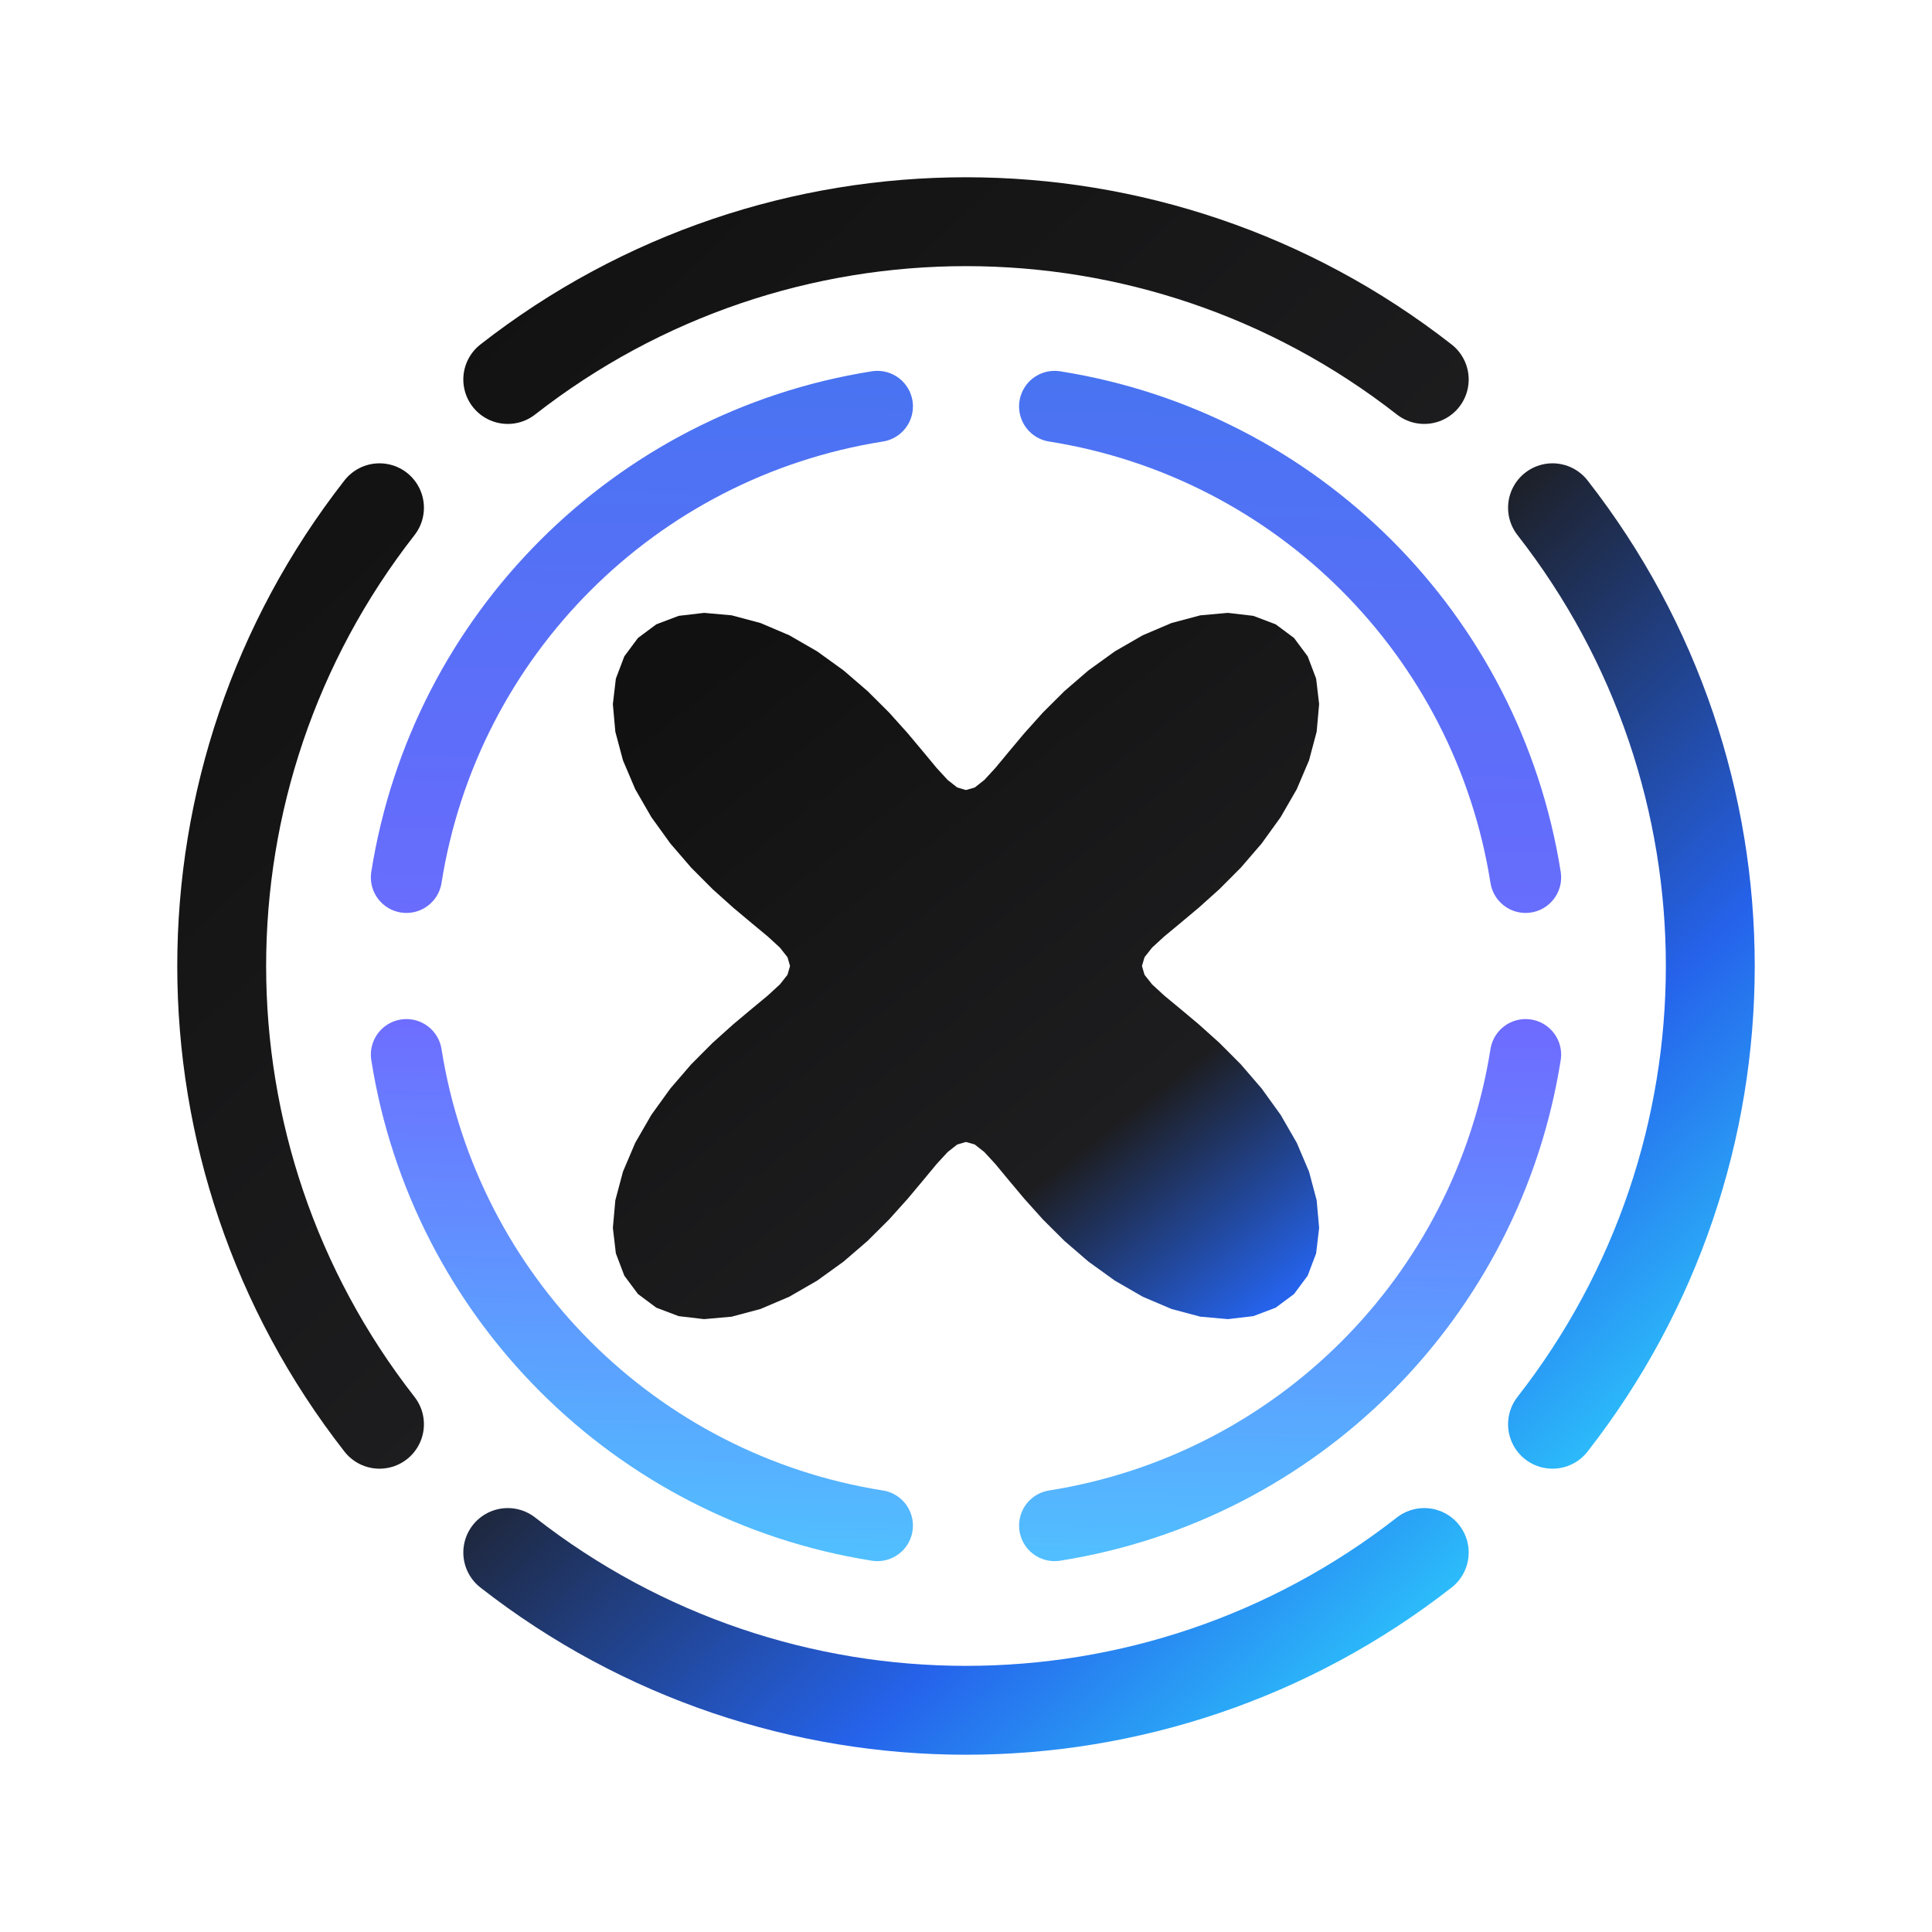
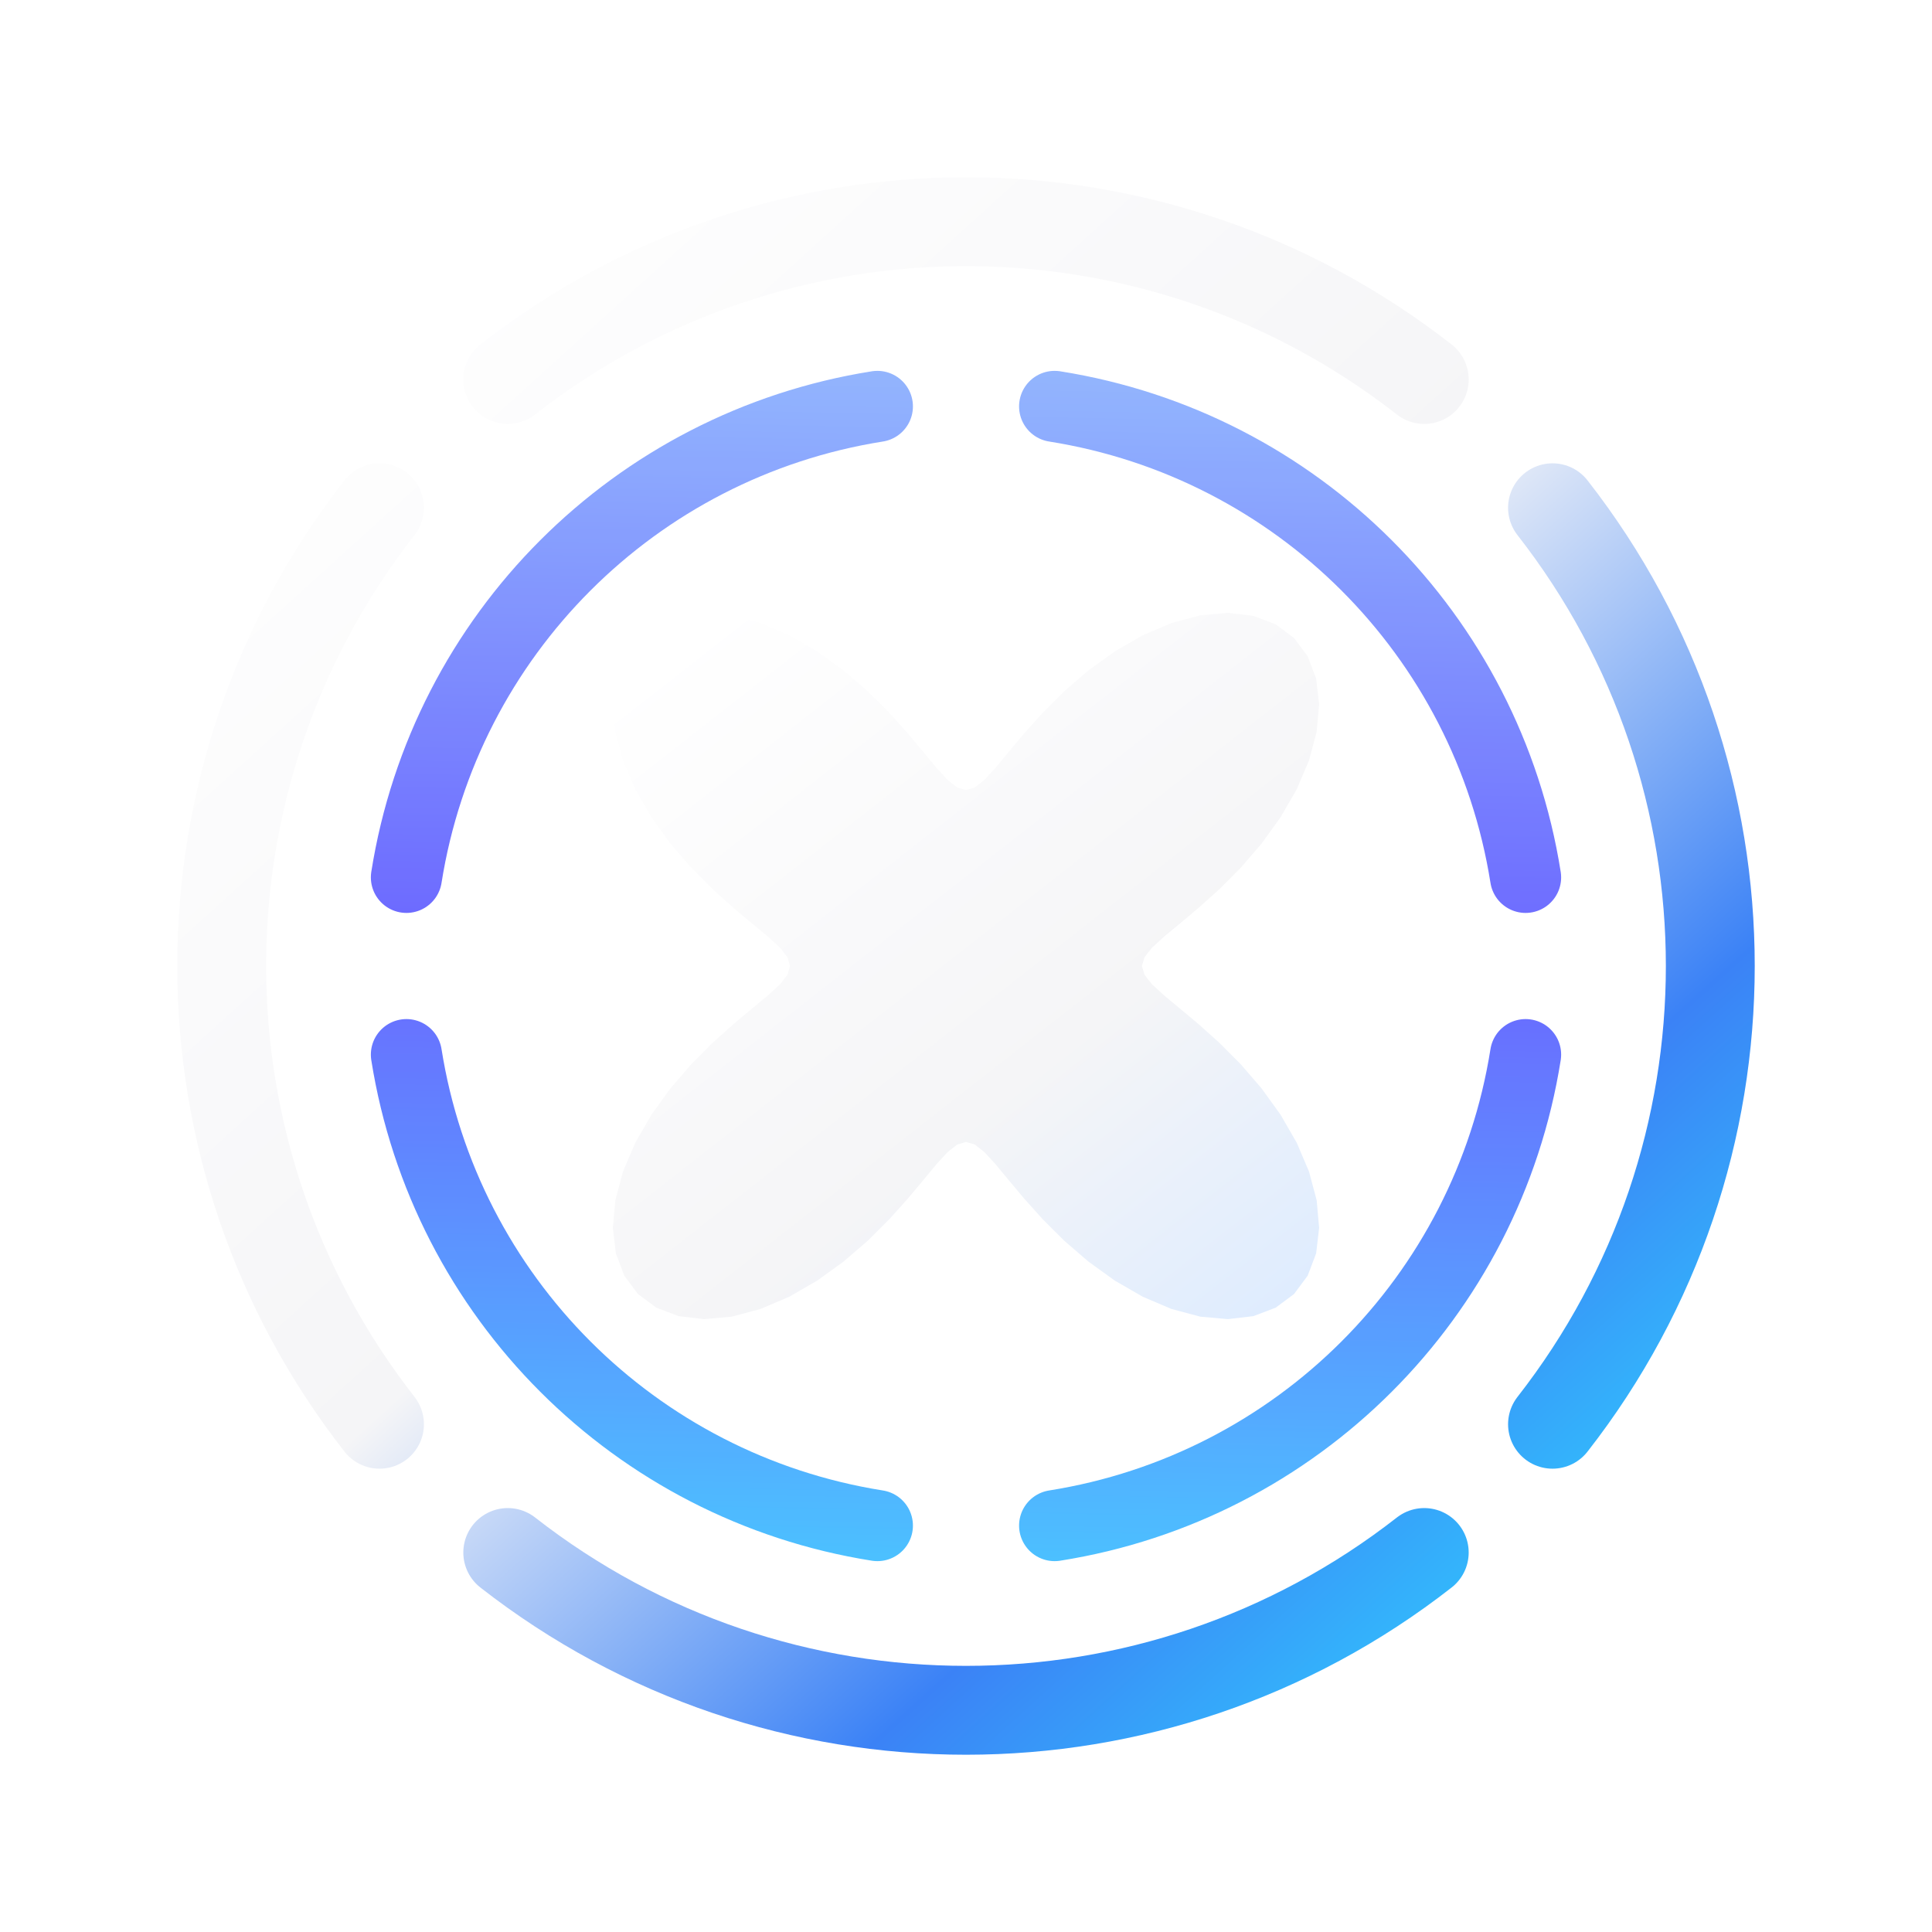
<svg xmlns="http://www.w3.org/2000/svg" viewBox="10 10 80 80" fill="none" aria-hidden="true">
  <defs>
-     <linearGradient id="outerLoop" x1="24" y1="20" x2="78" y2="78" gradientUnits="userSpaceOnUse">
-       <stop offset="0" stop-color="#111111" />
-       <stop offset="0.5" stop-color="#1D1D1F" />
-       <stop offset="0.78" stop-color="#2563EB" />
+     <linearGradient id="outerLoopDark" x1="22" y1="18" x2="80" y2="82" gradientUnits="userSpaceOnUse">
+       <stop offset="0" stop-color="#FFFFFF" />
+       <stop offset="0.46" stop-color="#F5F5F7" />
+       <stop offset="0.76" stop-color="#3B82F6" />
      <stop offset="1" stop-color="#2ED8FF" />
    </linearGradient>
-     <linearGradient id="innerLoop" x1="28" y1="24" x2="76" y2="74" gradientUnits="userSpaceOnUse">
-       <stop offset="0" stop-color="#2563EB" />
-       <stop offset="0.52" stop-color="#5B57FF" />
+     <linearGradient id="innerLoopDark" x1="28" y1="24" x2="76" y2="74" gradientUnits="userSpaceOnUse">
+       <stop offset="0" stop-color="#93C5FD" />
+       <stop offset="0.48" stop-color="#5B57FF" />
      <stop offset="1" stop-color="#2ED8FF" />
    </linearGradient>
-     <linearGradient id="hub" x1="35" y1="30" x2="68" y2="72" gradientUnits="userSpaceOnUse">
-       <stop offset="0" stop-color="#111111" />
-       <stop offset="0.72" stop-color="#1D1D1F" />
-       <stop offset="1" stop-color="#2563EB" />
+     <linearGradient id="hubDark" x1="34" y1="28" x2="70" y2="74" gradientUnits="userSpaceOnUse">
+       <stop offset="0" stop-color="#FFFFFF" />
+       <stop offset="0.6" stop-color="#F5F5F7" />
+       <stop offset="1" stop-color="#DCEBFF" />
    </linearGradient>
  </defs>
  <g transform="translate(50 50) scale(0.92) translate(-50 -50)">
    <g stroke-linecap="round" fill="none">
-       <g stroke="url(#outerLoop)" stroke-width="4">
+       <g stroke="url(#outerLoopDark)" stroke-width="4">
        <path d="M 29.375 23.602 A 33.5 33.5 0 0 1 70.625 23.602" />
        <path d="M 76.398 29.375 A 33.5 33.5 0 0 1 76.398 70.625" />
        <path d="M 70.625 76.398 A 33.5 33.5 0 0 1 29.375 76.398" />
        <path d="M 23.602 70.625 A 33.5 33.5 0 0 1 23.602 29.375" />
      </g>
-       <g stroke="url(#innerLoop)" stroke-width="3.2" transform="rotate(45 50 50)" opacity="0.88">
+       <g stroke="url(#innerLoopDark)" stroke-width="3.2" transform="rotate(45 50 50)" opacity="0.9">
        <path d="M 35.011 29.370 A 25.5 25.5 0 0 1 64.989 29.370" />
        <path d="M 70.630 35.011 A 25.5 25.5 0 0 1 70.630 64.989" />
        <path d="M 64.989 70.630 A 25.5 25.5 0 0 1 35.011 70.630" />
        <path d="M 29.370 64.989 A 25.5 25.5 0 0 1 29.370 35.011" />
      </g>
    </g>
-     <path fill="url(#hub)" transform="translate(50 50) scale(0.72) translate(-50 -50)" d="M 61.000 50.000 L 61.159 50.548 L 61.629 51.145 L 62.381 51.837 L 63.374 52.660 L 64.550 53.645 L 65.843 54.806 L 67.178 56.146 L 68.478 57.654 L 69.667 59.302 L 70.676 61.051 L 71.443 62.853 L 71.921 64.647 L 72.075 66.372 L 71.888 67.963 L 71.359 69.359 L 70.506 70.506 L 69.359 71.359 L 67.963 71.888 L 66.372 72.075 L 64.647 71.921 L 62.853 71.443 L 61.051 70.676 L 59.302 69.667 L 57.654 68.478 L 56.146 67.178 L 54.806 65.843 L 53.645 64.550 L 52.660 63.374 L 51.837 62.381 L 51.145 61.629 L 50.548 61.159 L 50.000 61.000 L 49.452 61.159 L 48.855 61.629 L 48.163 62.381 L 47.340 63.374 L 46.355 64.550 L 45.194 65.843 L 43.854 67.178 L 42.346 68.478 L 40.698 69.667 L 38.949 70.676 L 37.147 71.443 L 35.353 71.921 L 33.628 72.075 L 32.037 71.888 L 30.641 71.359 L 29.494 70.506 L 28.641 69.359 L 28.112 67.963 L 27.925 66.372 L 28.079 64.647 L 28.557 62.853 L 29.324 61.051 L 30.333 59.302 L 31.522 57.654 L 32.822 56.146 L 34.157 54.806 L 35.450 53.645 L 36.626 52.660 L 37.619 51.837 L 38.371 51.145 L 38.841 50.548 L 39.000 50.000 L 38.841 49.452 L 38.371 48.855 L 37.619 48.163 L 36.626 47.340 L 35.450 46.355 L 34.157 45.194 L 32.822 43.854 L 31.522 42.346 L 30.333 40.698 L 29.324 38.949 L 28.557 37.147 L 28.079 35.353 L 27.925 33.628 L 28.112 32.037 L 28.641 30.641 L 29.494 29.494 L 30.641 28.641 L 32.037 28.112 L 33.628 27.925 L 35.353 28.079 L 37.147 28.557 L 38.949 29.324 L 40.698 30.333 L 42.346 31.522 L 43.854 32.822 L 45.194 34.157 L 46.355 35.450 L 47.340 36.626 L 48.163 37.619 L 48.855 38.371 L 49.452 38.841 L 50.000 39.000 L 50.548 38.841 L 51.145 38.371 L 51.837 37.619 L 52.660 36.626 L 53.645 35.450 L 54.806 34.157 L 56.146 32.822 L 57.654 31.522 L 59.302 30.333 L 61.051 29.324 L 62.853 28.557 L 64.647 28.079 L 66.372 27.925 L 67.963 28.112 L 69.359 28.641 L 70.506 29.494 L 71.359 30.641 L 71.888 32.037 L 72.075 33.628 L 71.921 35.353 L 71.443 37.147 L 70.676 38.949 L 69.667 40.698 L 68.478 42.346 L 67.178 43.854 L 65.843 45.194 L 64.550 46.355 L 63.374 47.340 L 62.381 48.163 L 61.629 48.855 L 61.159 49.452 L 61.000 50.000 Z" />
+     <path fill="url(#hubDark)" transform="translate(50 50) scale(0.72) translate(-50 -50)" d="M 61.000 50.000 L 61.159 50.548 L 61.629 51.145 L 62.381 51.837 L 63.374 52.660 L 64.550 53.645 L 65.843 54.806 L 67.178 56.146 L 68.478 57.654 L 69.667 59.302 L 70.676 61.051 L 71.443 62.853 L 71.921 64.647 L 72.075 66.372 L 71.888 67.963 L 71.359 69.359 L 70.506 70.506 L 69.359 71.359 L 67.963 71.888 L 66.372 72.075 L 64.647 71.921 L 62.853 71.443 L 61.051 70.676 L 59.302 69.667 L 57.654 68.478 L 56.146 67.178 L 54.806 65.843 L 53.645 64.550 L 52.660 63.374 L 51.837 62.381 L 51.145 61.629 L 50.548 61.159 L 50.000 61.000 L 49.452 61.159 L 48.855 61.629 L 48.163 62.381 L 47.340 63.374 L 46.355 64.550 L 45.194 65.843 L 43.854 67.178 L 42.346 68.478 L 40.698 69.667 L 38.949 70.676 L 37.147 71.443 L 35.353 71.921 L 33.628 72.075 L 32.037 71.888 L 30.641 71.359 L 29.494 70.506 L 28.641 69.359 L 28.112 67.963 L 27.925 66.372 L 28.079 64.647 L 28.557 62.853 L 29.324 61.051 L 30.333 59.302 L 31.522 57.654 L 32.822 56.146 L 34.157 54.806 L 35.450 53.645 L 36.626 52.660 L 37.619 51.837 L 38.371 51.145 L 38.841 50.548 L 39.000 50.000 L 38.841 49.452 L 38.371 48.855 L 37.619 48.163 L 36.626 47.340 L 35.450 46.355 L 34.157 45.194 L 32.822 43.854 L 31.522 42.346 L 30.333 40.698 L 29.324 38.949 L 28.557 37.147 L 28.079 35.353 L 27.925 33.628 L 28.112 32.037 L 28.641 30.641 L 29.494 29.494 L 30.641 28.641 L 32.037 28.112 L 33.628 27.925 L 35.353 28.079 L 37.147 28.557 L 38.949 29.324 L 40.698 30.333 L 42.346 31.522 L 43.854 32.822 L 45.194 34.157 L 46.355 35.450 L 47.340 36.626 L 48.163 37.619 L 48.855 38.371 L 49.452 38.841 L 50.000 39.000 L 50.548 38.841 L 51.145 38.371 L 51.837 37.619 L 52.660 36.626 L 53.645 35.450 L 54.806 34.157 L 56.146 32.822 L 57.654 31.522 L 59.302 30.333 L 61.051 29.324 L 62.853 28.557 L 64.647 28.079 L 66.372 27.925 L 67.963 28.112 L 69.359 28.641 L 70.506 29.494 L 71.359 30.641 L 71.888 32.037 L 72.075 33.628 L 71.921 35.353 L 71.443 37.147 L 70.676 38.949 L 69.667 40.698 L 68.478 42.346 L 67.178 43.854 L 65.843 45.194 L 64.550 46.355 L 63.374 47.340 L 62.381 48.163 L 61.629 48.855 L 61.159 49.452 L 61.000 50.000 Z" />
  </g>
</svg>
